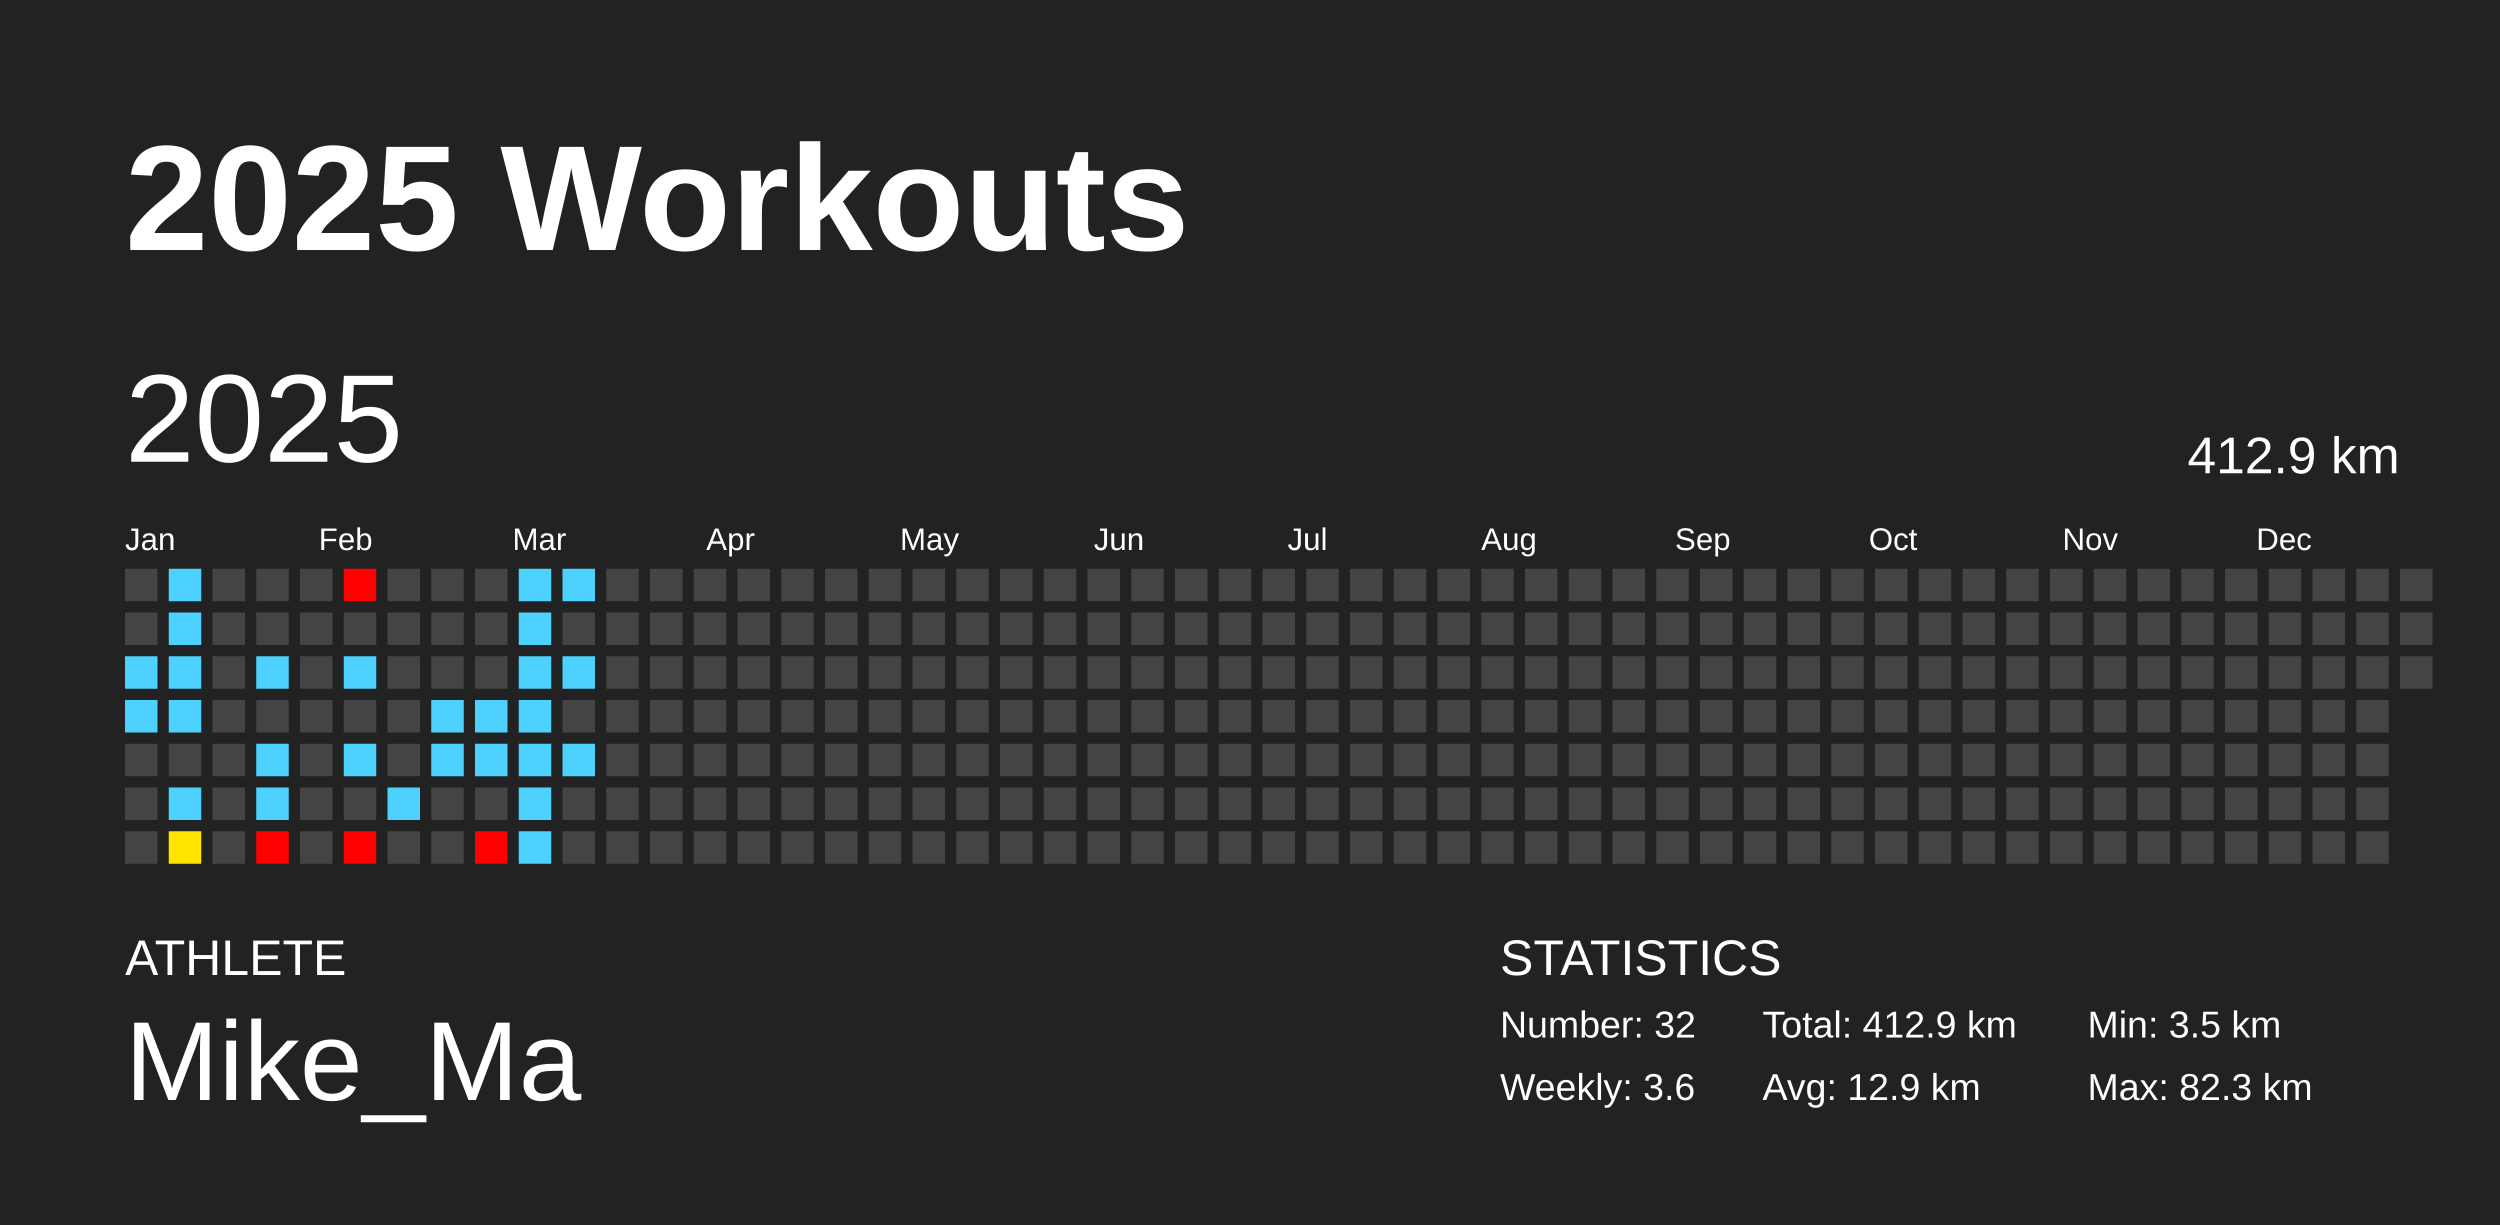
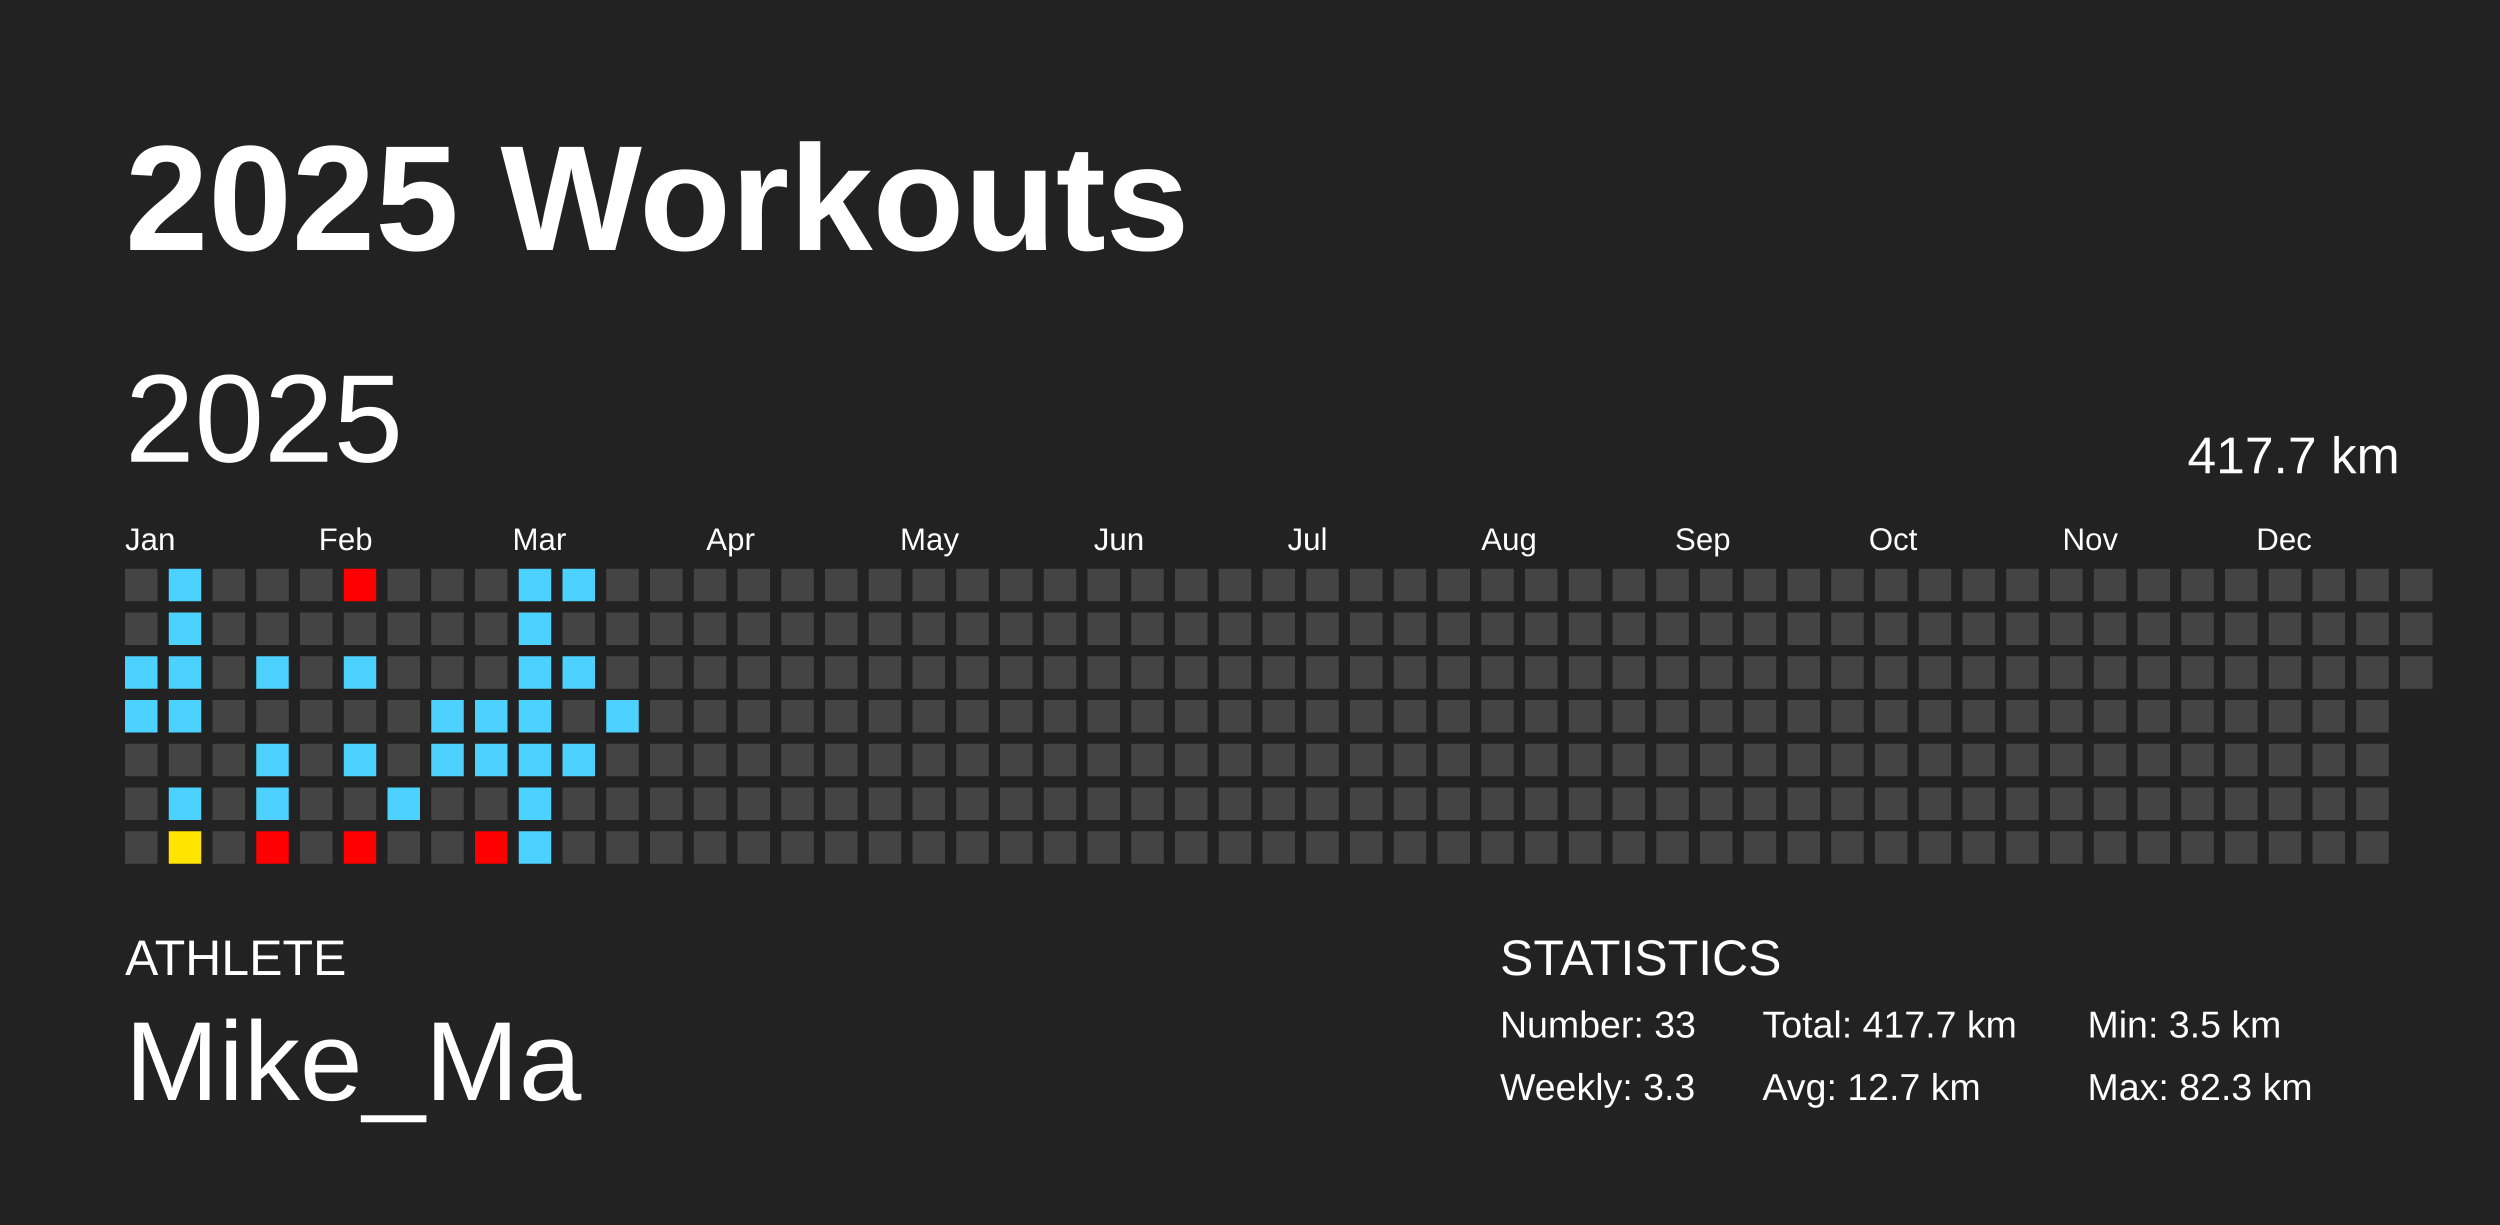
<svg xmlns="http://www.w3.org/2000/svg" baseProfile="full" height="98mm" version="1.1" viewBox="0,0,200,98" width="200mm">
  <defs />
  <rect fill="#222222" height="98" width="200" x="0" y="0" />
  <text fill="#FFFFFF" style="font-size:12px; font-family:Arial; font-weight:bold;" x="10" y="20">2025 Workouts</text>
  <text fill="#FFFFFF" style="font-size:4px; font-family:Arial" x="10" y="78">ATHLETE</text>
  <text fill="#FFFFFF" style="font-size:9px; font-family:Arial" x="10" y="88">Mike_Ma</text>
  <text fill="#FFFFFF" style="font-size:4px; font-family:Arial" x="120" y="78">STATISTICS</text>
-   <text fill="#FFFFFF" style="font-size:3px; font-family:Arial" x="120" y="83">Number: 32</text>
-   <text fill="#FFFFFF" style="font-size:3px; font-family:Arial" x="120" y="88">Weekly: 3.6</text>
-   <text fill="#FFFFFF" style="font-size:3px; font-family:Arial" x="141" y="83">Total: 412.9 km</text>
-   <text fill="#FFFFFF" style="font-size:3px; font-family:Arial" x="141" y="88">Avg: 12.9 km</text>
+   <text fill="#FFFFFF" style="font-size:3px; font-family:Arial" x="120" y="83">Number: 33</text>
+   <text fill="#FFFFFF" style="font-size:3px; font-family:Arial" x="120" y="88">Weekly: 3.3</text>
+   <text fill="#FFFFFF" style="font-size:3px; font-family:Arial" x="141" y="83">Total: 417.7 km</text>
+   <text fill="#FFFFFF" style="font-size:3px; font-family:Arial" x="141" y="88">Avg: 12.7 km</text>
  <text fill="#FFFFFF" style="font-size:3px; font-family:Arial" x="167" y="83">Min: 3.5 km</text>
  <text fill="#FFFFFF" style="font-size:3px; font-family:Arial" x="167" y="88">Max: 82.3 km</text>
  <text dominant-baseline="hanging" fill="#FFFFFF" style="font-size:10.0px; font-family:Arial;" x="10" y="30">2025</text>
-   <text dominant-baseline="hanging" fill="#FFFFFF" style="font-size:4.125px; font-family:Arial;" x="175" y="35">412.9 km</text>
+   <text dominant-baseline="hanging" fill="#FFFFFF" style="font-size:4.125px; font-family:Arial;" x="175" y="35">417.7 km</text>
  <text fill="#FFFFFF" style="font-size:2.5px; font-family:Arial" x="10.0" y="44">Jan</text>
  <text fill="#FFFFFF" style="font-size:2.5px; font-family:Arial" x="25.5" y="44">Feb</text>
  <text fill="#FFFFFF" style="font-size:2.5px; font-family:Arial" x="41.0" y="44">Mar</text>
  <text fill="#FFFFFF" style="font-size:2.5px; font-family:Arial" x="56.5" y="44">Apr</text>
  <text fill="#FFFFFF" style="font-size:2.5px; font-family:Arial" x="72.0" y="44">May</text>
  <text fill="#FFFFFF" style="font-size:2.5px; font-family:Arial" x="87.5" y="44">Jun</text>
  <text fill="#FFFFFF" style="font-size:2.5px; font-family:Arial" x="103.0" y="44">Jul</text>
  <text fill="#FFFFFF" style="font-size:2.5px; font-family:Arial" x="118.5" y="44">Aug</text>
  <text fill="#FFFFFF" style="font-size:2.5px; font-family:Arial" x="134.0" y="44">Sep</text>
  <text fill="#FFFFFF" style="font-size:2.5px; font-family:Arial" x="149.5" y="44">Oct</text>
  <text fill="#FFFFFF" style="font-size:2.5px; font-family:Arial" x="165.0" y="44">Nov</text>
  <text fill="#FFFFFF" style="font-size:2.5px; font-family:Arial" x="180.5" y="44">Dec</text>
  <rect fill="#444444" height="2.6" width="2.6" x="10.0" y="45.5" />
  <rect fill="#444444" height="2.6" width="2.6" x="10.0" y="49.0" />
  <rect fill="#4dd2ff" height="2.6" width="2.6" x="10.0" y="52.5" />
  <rect fill="#4dd2ff" height="2.6" width="2.6" x="10.0" y="56.0" />
  <rect fill="#444444" height="2.6" width="2.6" x="10.0" y="59.5" />
  <rect fill="#444444" height="2.6" width="2.6" x="10.0" y="63.0" />
  <rect fill="#444444" height="2.6" width="2.6" x="10.0" y="66.5" />
  <rect fill="#4dd2ff" height="2.6" width="2.6" x="13.5" y="45.5" />
  <rect fill="#4dd2ff" height="2.6" width="2.6" x="13.5" y="49.0" />
  <rect fill="#4dd2ff" height="2.6" width="2.6" x="13.5" y="52.5" />
  <rect fill="#4dd2ff" height="2.6" width="2.6" x="13.5" y="56.0" />
  <rect fill="#444444" height="2.6" width="2.6" x="13.5" y="59.5" />
  <rect fill="#4dd2ff" height="2.6" width="2.6" x="13.5" y="63.0" />
  <rect fill="#ffe400" height="2.6" width="2.6" x="13.5" y="66.5" />
  <rect fill="#444444" height="2.6" width="2.6" x="17.0" y="45.5" />
  <rect fill="#444444" height="2.6" width="2.6" x="17.0" y="49.0" />
  <rect fill="#444444" height="2.6" width="2.6" x="17.0" y="52.5" />
  <rect fill="#444444" height="2.6" width="2.6" x="17.0" y="56.0" />
  <rect fill="#444444" height="2.6" width="2.6" x="17.0" y="59.5" />
  <rect fill="#444444" height="2.6" width="2.6" x="17.0" y="63.0" />
  <rect fill="#444444" height="2.6" width="2.6" x="17.0" y="66.5" />
  <rect fill="#444444" height="2.6" width="2.6" x="20.5" y="45.5" />
  <rect fill="#444444" height="2.6" width="2.6" x="20.5" y="49.0" />
  <rect fill="#4dd2ff" height="2.6" width="2.6" x="20.5" y="52.5" />
  <rect fill="#444444" height="2.6" width="2.6" x="20.5" y="56.0" />
  <rect fill="#4dd2ff" height="2.6" width="2.6" x="20.5" y="59.5" />
  <rect fill="#4dd2ff" height="2.6" width="2.6" x="20.5" y="63.0" />
  <rect fill="red" height="2.6" width="2.6" x="20.5" y="66.5" />
  <rect fill="#444444" height="2.6" width="2.6" x="24.0" y="45.5" />
  <rect fill="#444444" height="2.6" width="2.6" x="24.0" y="49.0" />
  <rect fill="#444444" height="2.6" width="2.6" x="24.0" y="52.5" />
  <rect fill="#444444" height="2.6" width="2.6" x="24.0" y="56.0" />
  <rect fill="#444444" height="2.6" width="2.6" x="24.0" y="59.5" />
  <rect fill="#444444" height="2.6" width="2.6" x="24.0" y="63.0" />
  <rect fill="#444444" height="2.6" width="2.6" x="24.0" y="66.5" />
  <rect fill="red" height="2.6" width="2.6" x="27.5" y="45.5" />
  <rect fill="#444444" height="2.6" width="2.6" x="27.5" y="49.0" />
  <rect fill="#4dd2ff" height="2.6" width="2.6" x="27.5" y="52.5" />
  <rect fill="#444444" height="2.6" width="2.6" x="27.5" y="56.0" />
  <rect fill="#4dd2ff" height="2.6" width="2.6" x="27.5" y="59.5" />
  <rect fill="#444444" height="2.6" width="2.6" x="27.5" y="63.0" />
  <rect fill="red" height="2.6" width="2.6" x="27.5" y="66.5" />
  <rect fill="#444444" height="2.6" width="2.6" x="31.0" y="45.5" />
  <rect fill="#444444" height="2.6" width="2.6" x="31.0" y="49.0" />
  <rect fill="#444444" height="2.6" width="2.6" x="31.0" y="52.5" />
  <rect fill="#444444" height="2.6" width="2.6" x="31.0" y="56.0" />
  <rect fill="#444444" height="2.6" width="2.6" x="31.0" y="59.5" />
  <rect fill="#4dd2ff" height="2.6" width="2.6" x="31.0" y="63.0" />
  <rect fill="#444444" height="2.6" width="2.6" x="31.0" y="66.5" />
  <rect fill="#444444" height="2.6" width="2.6" x="34.5" y="45.5" />
  <rect fill="#444444" height="2.6" width="2.6" x="34.5" y="49.0" />
  <rect fill="#444444" height="2.6" width="2.6" x="34.5" y="52.5" />
  <rect fill="#4dd2ff" height="2.6" width="2.6" x="34.5" y="56.0" />
  <rect fill="#4dd2ff" height="2.6" width="2.6" x="34.5" y="59.5" />
  <rect fill="#444444" height="2.6" width="2.6" x="34.5" y="63.0" />
  <rect fill="#444444" height="2.6" width="2.6" x="34.5" y="66.5" />
  <rect fill="#444444" height="2.6" width="2.6" x="38.0" y="45.5" />
  <rect fill="#444444" height="2.6" width="2.6" x="38.0" y="49.0" />
  <rect fill="#444444" height="2.6" width="2.6" x="38.0" y="52.5" />
  <rect fill="#4dd2ff" height="2.6" width="2.6" x="38.0" y="56.0" />
  <rect fill="#4dd2ff" height="2.6" width="2.6" x="38.0" y="59.5" />
  <rect fill="#444444" height="2.6" width="2.6" x="38.0" y="63.0" />
  <rect fill="red" height="2.6" width="2.6" x="38.0" y="66.5" />
  <rect fill="#4dd2ff" height="2.6" width="2.6" x="41.5" y="45.5" />
  <rect fill="#4dd2ff" height="2.6" width="2.6" x="41.5" y="49.0" />
  <rect fill="#4dd2ff" height="2.6" width="2.6" x="41.5" y="52.5" />
  <rect fill="#4dd2ff" height="2.6" width="2.6" x="41.5" y="56.0" />
  <rect fill="#4dd2ff" height="2.6" width="2.6" x="41.5" y="59.5" />
  <rect fill="#4dd2ff" height="2.6" width="2.6" x="41.5" y="63.0" />
  <rect fill="#4dd2ff" height="2.6" width="2.6" x="41.5" y="66.5" />
  <rect fill="#4dd2ff" height="2.6" width="2.6" x="45.0" y="45.5" />
  <rect fill="#444444" height="2.6" width="2.6" x="45.0" y="49.0" />
  <rect fill="#4dd2ff" height="2.6" width="2.6" x="45.0" y="52.5" />
  <rect fill="#444444" height="2.6" width="2.6" x="45.0" y="56.0" />
  <rect fill="#4dd2ff" height="2.6" width="2.6" x="45.0" y="59.5" />
  <rect fill="#444444" height="2.6" width="2.6" x="45.0" y="63.0" />
  <rect fill="#444444" height="2.6" width="2.6" x="45.0" y="66.5" />
  <rect fill="#444444" height="2.6" width="2.6" x="48.5" y="45.5" />
  <rect fill="#444444" height="2.6" width="2.6" x="48.5" y="49.0" />
  <rect fill="#444444" height="2.6" width="2.6" x="48.5" y="52.5" />
-   <rect fill="#444444" height="2.6" width="2.6" x="48.5" y="56.0" />
+   <rect fill="#4dd2ff" height="2.6" width="2.6" x="48.5" y="56.0" />
  <rect fill="#444444" height="2.6" width="2.6" x="48.5" y="59.5" />
  <rect fill="#444444" height="2.6" width="2.6" x="48.5" y="63.0" />
  <rect fill="#444444" height="2.6" width="2.6" x="48.5" y="66.5" />
  <rect fill="#444444" height="2.6" width="2.6" x="52.0" y="45.5" />
  <rect fill="#444444" height="2.6" width="2.6" x="52.0" y="49.0" />
  <rect fill="#444444" height="2.6" width="2.6" x="52.0" y="52.5" />
  <rect fill="#444444" height="2.6" width="2.6" x="52.0" y="56.0" />
  <rect fill="#444444" height="2.6" width="2.6" x="52.0" y="59.5" />
  <rect fill="#444444" height="2.6" width="2.6" x="52.0" y="63.0" />
  <rect fill="#444444" height="2.6" width="2.6" x="52.0" y="66.5" />
  <rect fill="#444444" height="2.6" width="2.6" x="55.5" y="45.5" />
  <rect fill="#444444" height="2.6" width="2.6" x="55.5" y="49.0" />
  <rect fill="#444444" height="2.6" width="2.6" x="55.5" y="52.5" />
  <rect fill="#444444" height="2.6" width="2.6" x="55.5" y="56.0" />
  <rect fill="#444444" height="2.6" width="2.6" x="55.5" y="59.5" />
  <rect fill="#444444" height="2.6" width="2.6" x="55.5" y="63.0" />
  <rect fill="#444444" height="2.6" width="2.6" x="55.5" y="66.5" />
  <rect fill="#444444" height="2.6" width="2.6" x="59.0" y="45.5" />
  <rect fill="#444444" height="2.6" width="2.6" x="59.0" y="49.0" />
  <rect fill="#444444" height="2.6" width="2.6" x="59.0" y="52.5" />
  <rect fill="#444444" height="2.6" width="2.6" x="59.0" y="56.0" />
  <rect fill="#444444" height="2.6" width="2.6" x="59.0" y="59.5" />
  <rect fill="#444444" height="2.6" width="2.6" x="59.0" y="63.0" />
  <rect fill="#444444" height="2.6" width="2.6" x="59.0" y="66.5" />
  <rect fill="#444444" height="2.6" width="2.6" x="62.5" y="45.5" />
  <rect fill="#444444" height="2.6" width="2.6" x="62.5" y="49.0" />
  <rect fill="#444444" height="2.6" width="2.6" x="62.5" y="52.5" />
  <rect fill="#444444" height="2.6" width="2.6" x="62.5" y="56.0" />
  <rect fill="#444444" height="2.6" width="2.6" x="62.5" y="59.5" />
  <rect fill="#444444" height="2.6" width="2.6" x="62.5" y="63.0" />
  <rect fill="#444444" height="2.6" width="2.6" x="62.5" y="66.5" />
  <rect fill="#444444" height="2.6" width="2.6" x="66.0" y="45.5" />
  <rect fill="#444444" height="2.6" width="2.6" x="66.0" y="49.0" />
  <rect fill="#444444" height="2.6" width="2.6" x="66.0" y="52.5" />
  <rect fill="#444444" height="2.6" width="2.6" x="66.0" y="56.0" />
  <rect fill="#444444" height="2.6" width="2.6" x="66.0" y="59.5" />
  <rect fill="#444444" height="2.6" width="2.6" x="66.0" y="63.0" />
  <rect fill="#444444" height="2.6" width="2.6" x="66.0" y="66.5" />
  <rect fill="#444444" height="2.6" width="2.6" x="69.5" y="45.5" />
  <rect fill="#444444" height="2.6" width="2.6" x="69.5" y="49.0" />
  <rect fill="#444444" height="2.6" width="2.6" x="69.5" y="52.5" />
  <rect fill="#444444" height="2.6" width="2.6" x="69.5" y="56.0" />
  <rect fill="#444444" height="2.6" width="2.6" x="69.5" y="59.5" />
  <rect fill="#444444" height="2.6" width="2.6" x="69.5" y="63.0" />
  <rect fill="#444444" height="2.6" width="2.6" x="69.5" y="66.5" />
  <rect fill="#444444" height="2.6" width="2.6" x="73.0" y="45.5" />
  <rect fill="#444444" height="2.6" width="2.6" x="73.0" y="49.0" />
  <rect fill="#444444" height="2.6" width="2.6" x="73.0" y="52.5" />
  <rect fill="#444444" height="2.6" width="2.6" x="73.0" y="56.0" />
  <rect fill="#444444" height="2.6" width="2.6" x="73.0" y="59.5" />
  <rect fill="#444444" height="2.6" width="2.6" x="73.0" y="63.0" />
  <rect fill="#444444" height="2.6" width="2.6" x="73.0" y="66.5" />
  <rect fill="#444444" height="2.6" width="2.6" x="76.5" y="45.5" />
  <rect fill="#444444" height="2.6" width="2.6" x="76.5" y="49.0" />
  <rect fill="#444444" height="2.6" width="2.6" x="76.5" y="52.5" />
  <rect fill="#444444" height="2.6" width="2.6" x="76.5" y="56.0" />
  <rect fill="#444444" height="2.6" width="2.6" x="76.5" y="59.5" />
  <rect fill="#444444" height="2.6" width="2.6" x="76.5" y="63.0" />
  <rect fill="#444444" height="2.6" width="2.6" x="76.5" y="66.5" />
  <rect fill="#444444" height="2.6" width="2.6" x="80.0" y="45.5" />
  <rect fill="#444444" height="2.6" width="2.6" x="80.0" y="49.0" />
  <rect fill="#444444" height="2.6" width="2.6" x="80.0" y="52.5" />
  <rect fill="#444444" height="2.6" width="2.6" x="80.0" y="56.0" />
  <rect fill="#444444" height="2.6" width="2.6" x="80.0" y="59.5" />
  <rect fill="#444444" height="2.6" width="2.6" x="80.0" y="63.0" />
  <rect fill="#444444" height="2.6" width="2.6" x="80.0" y="66.5" />
  <rect fill="#444444" height="2.6" width="2.6" x="83.5" y="45.5" />
  <rect fill="#444444" height="2.6" width="2.6" x="83.5" y="49.0" />
  <rect fill="#444444" height="2.6" width="2.6" x="83.5" y="52.5" />
  <rect fill="#444444" height="2.6" width="2.6" x="83.5" y="56.0" />
  <rect fill="#444444" height="2.6" width="2.6" x="83.5" y="59.5" />
  <rect fill="#444444" height="2.6" width="2.6" x="83.5" y="63.0" />
  <rect fill="#444444" height="2.6" width="2.6" x="83.5" y="66.5" />
  <rect fill="#444444" height="2.6" width="2.6" x="87.0" y="45.5" />
  <rect fill="#444444" height="2.6" width="2.6" x="87.0" y="49.0" />
  <rect fill="#444444" height="2.6" width="2.6" x="87.0" y="52.5" />
  <rect fill="#444444" height="2.6" width="2.6" x="87.0" y="56.0" />
  <rect fill="#444444" height="2.6" width="2.6" x="87.0" y="59.5" />
  <rect fill="#444444" height="2.6" width="2.6" x="87.0" y="63.0" />
  <rect fill="#444444" height="2.6" width="2.6" x="87.0" y="66.5" />
  <rect fill="#444444" height="2.6" width="2.6" x="90.5" y="45.5" />
  <rect fill="#444444" height="2.6" width="2.6" x="90.5" y="49.0" />
  <rect fill="#444444" height="2.6" width="2.6" x="90.5" y="52.5" />
  <rect fill="#444444" height="2.6" width="2.6" x="90.5" y="56.0" />
  <rect fill="#444444" height="2.6" width="2.6" x="90.5" y="59.5" />
  <rect fill="#444444" height="2.6" width="2.6" x="90.5" y="63.0" />
  <rect fill="#444444" height="2.6" width="2.6" x="90.5" y="66.5" />
  <rect fill="#444444" height="2.6" width="2.6" x="94.0" y="45.5" />
  <rect fill="#444444" height="2.6" width="2.6" x="94.0" y="49.0" />
  <rect fill="#444444" height="2.6" width="2.6" x="94.0" y="52.5" />
  <rect fill="#444444" height="2.6" width="2.6" x="94.0" y="56.0" />
  <rect fill="#444444" height="2.6" width="2.6" x="94.0" y="59.5" />
  <rect fill="#444444" height="2.6" width="2.6" x="94.0" y="63.0" />
  <rect fill="#444444" height="2.6" width="2.6" x="94.0" y="66.5" />
  <rect fill="#444444" height="2.6" width="2.6" x="97.5" y="45.5" />
  <rect fill="#444444" height="2.6" width="2.6" x="97.5" y="49.0" />
  <rect fill="#444444" height="2.6" width="2.6" x="97.5" y="52.5" />
  <rect fill="#444444" height="2.6" width="2.6" x="97.5" y="56.0" />
  <rect fill="#444444" height="2.6" width="2.6" x="97.5" y="59.5" />
  <rect fill="#444444" height="2.6" width="2.6" x="97.5" y="63.0" />
  <rect fill="#444444" height="2.6" width="2.6" x="97.5" y="66.5" />
  <rect fill="#444444" height="2.6" width="2.6" x="101.0" y="45.5" />
  <rect fill="#444444" height="2.6" width="2.6" x="101.0" y="49.0" />
  <rect fill="#444444" height="2.6" width="2.6" x="101.0" y="52.5" />
  <rect fill="#444444" height="2.6" width="2.6" x="101.0" y="56.0" />
  <rect fill="#444444" height="2.6" width="2.6" x="101.0" y="59.5" />
  <rect fill="#444444" height="2.6" width="2.6" x="101.0" y="63.0" />
  <rect fill="#444444" height="2.6" width="2.6" x="101.0" y="66.5" />
  <rect fill="#444444" height="2.6" width="2.6" x="104.5" y="45.5" />
  <rect fill="#444444" height="2.6" width="2.6" x="104.5" y="49.0" />
  <rect fill="#444444" height="2.6" width="2.6" x="104.5" y="52.5" />
  <rect fill="#444444" height="2.6" width="2.6" x="104.5" y="56.0" />
  <rect fill="#444444" height="2.6" width="2.6" x="104.5" y="59.5" />
  <rect fill="#444444" height="2.6" width="2.6" x="104.5" y="63.0" />
  <rect fill="#444444" height="2.6" width="2.6" x="104.5" y="66.5" />
  <rect fill="#444444" height="2.6" width="2.6" x="108.0" y="45.5" />
  <rect fill="#444444" height="2.6" width="2.6" x="108.0" y="49.0" />
  <rect fill="#444444" height="2.6" width="2.6" x="108.0" y="52.5" />
  <rect fill="#444444" height="2.6" width="2.6" x="108.0" y="56.0" />
  <rect fill="#444444" height="2.6" width="2.6" x="108.0" y="59.5" />
  <rect fill="#444444" height="2.6" width="2.6" x="108.0" y="63.0" />
  <rect fill="#444444" height="2.6" width="2.6" x="108.0" y="66.5" />
  <rect fill="#444444" height="2.6" width="2.6" x="111.5" y="45.5" />
  <rect fill="#444444" height="2.6" width="2.6" x="111.5" y="49.0" />
  <rect fill="#444444" height="2.6" width="2.6" x="111.5" y="52.5" />
  <rect fill="#444444" height="2.6" width="2.6" x="111.5" y="56.0" />
  <rect fill="#444444" height="2.6" width="2.6" x="111.5" y="59.5" />
  <rect fill="#444444" height="2.6" width="2.6" x="111.5" y="63.0" />
  <rect fill="#444444" height="2.6" width="2.6" x="111.5" y="66.5" />
  <rect fill="#444444" height="2.6" width="2.6" x="115.0" y="45.5" />
  <rect fill="#444444" height="2.6" width="2.6" x="115.0" y="49.0" />
  <rect fill="#444444" height="2.6" width="2.6" x="115.0" y="52.5" />
  <rect fill="#444444" height="2.6" width="2.6" x="115.0" y="56.0" />
  <rect fill="#444444" height="2.6" width="2.6" x="115.0" y="59.5" />
  <rect fill="#444444" height="2.6" width="2.6" x="115.0" y="63.0" />
  <rect fill="#444444" height="2.6" width="2.6" x="115.0" y="66.5" />
  <rect fill="#444444" height="2.6" width="2.6" x="118.5" y="45.5" />
  <rect fill="#444444" height="2.6" width="2.6" x="118.5" y="49.0" />
  <rect fill="#444444" height="2.6" width="2.6" x="118.5" y="52.5" />
  <rect fill="#444444" height="2.6" width="2.6" x="118.5" y="56.0" />
  <rect fill="#444444" height="2.6" width="2.6" x="118.5" y="59.5" />
  <rect fill="#444444" height="2.6" width="2.6" x="118.5" y="63.0" />
  <rect fill="#444444" height="2.6" width="2.6" x="118.5" y="66.5" />
  <rect fill="#444444" height="2.6" width="2.6" x="122.0" y="45.5" />
  <rect fill="#444444" height="2.6" width="2.6" x="122.0" y="49.0" />
  <rect fill="#444444" height="2.6" width="2.6" x="122.0" y="52.5" />
  <rect fill="#444444" height="2.6" width="2.6" x="122.0" y="56.0" />
  <rect fill="#444444" height="2.6" width="2.6" x="122.0" y="59.5" />
  <rect fill="#444444" height="2.6" width="2.6" x="122.0" y="63.0" />
  <rect fill="#444444" height="2.6" width="2.6" x="122.0" y="66.5" />
  <rect fill="#444444" height="2.6" width="2.6" x="125.5" y="45.5" />
  <rect fill="#444444" height="2.6" width="2.6" x="125.5" y="49.0" />
  <rect fill="#444444" height="2.6" width="2.6" x="125.5" y="52.5" />
  <rect fill="#444444" height="2.6" width="2.6" x="125.5" y="56.0" />
  <rect fill="#444444" height="2.6" width="2.6" x="125.5" y="59.5" />
  <rect fill="#444444" height="2.6" width="2.6" x="125.5" y="63.0" />
  <rect fill="#444444" height="2.6" width="2.6" x="125.5" y="66.5" />
  <rect fill="#444444" height="2.6" width="2.6" x="129.0" y="45.5" />
  <rect fill="#444444" height="2.6" width="2.6" x="129.0" y="49.0" />
  <rect fill="#444444" height="2.6" width="2.6" x="129.0" y="52.5" />
  <rect fill="#444444" height="2.6" width="2.6" x="129.0" y="56.0" />
  <rect fill="#444444" height="2.6" width="2.6" x="129.0" y="59.5" />
  <rect fill="#444444" height="2.6" width="2.6" x="129.0" y="63.0" />
  <rect fill="#444444" height="2.6" width="2.6" x="129.0" y="66.5" />
  <rect fill="#444444" height="2.6" width="2.6" x="132.5" y="45.5" />
  <rect fill="#444444" height="2.6" width="2.6" x="132.5" y="49.0" />
  <rect fill="#444444" height="2.6" width="2.6" x="132.5" y="52.5" />
  <rect fill="#444444" height="2.6" width="2.6" x="132.5" y="56.0" />
  <rect fill="#444444" height="2.6" width="2.6" x="132.5" y="59.5" />
  <rect fill="#444444" height="2.6" width="2.6" x="132.5" y="63.0" />
  <rect fill="#444444" height="2.6" width="2.6" x="132.5" y="66.5" />
  <rect fill="#444444" height="2.6" width="2.6" x="136.0" y="45.5" />
  <rect fill="#444444" height="2.6" width="2.6" x="136.0" y="49.0" />
  <rect fill="#444444" height="2.6" width="2.6" x="136.0" y="52.5" />
  <rect fill="#444444" height="2.6" width="2.6" x="136.0" y="56.0" />
  <rect fill="#444444" height="2.6" width="2.6" x="136.0" y="59.5" />
  <rect fill="#444444" height="2.6" width="2.6" x="136.0" y="63.0" />
  <rect fill="#444444" height="2.6" width="2.6" x="136.0" y="66.5" />
  <rect fill="#444444" height="2.6" width="2.6" x="139.5" y="45.5" />
  <rect fill="#444444" height="2.6" width="2.6" x="139.5" y="49.0" />
  <rect fill="#444444" height="2.6" width="2.6" x="139.5" y="52.5" />
  <rect fill="#444444" height="2.6" width="2.6" x="139.5" y="56.0" />
  <rect fill="#444444" height="2.6" width="2.6" x="139.5" y="59.5" />
  <rect fill="#444444" height="2.6" width="2.6" x="139.5" y="63.0" />
  <rect fill="#444444" height="2.6" width="2.6" x="139.5" y="66.5" />
  <rect fill="#444444" height="2.6" width="2.6" x="143.0" y="45.5" />
  <rect fill="#444444" height="2.6" width="2.6" x="143.0" y="49.0" />
  <rect fill="#444444" height="2.6" width="2.6" x="143.0" y="52.5" />
  <rect fill="#444444" height="2.6" width="2.6" x="143.0" y="56.0" />
  <rect fill="#444444" height="2.6" width="2.6" x="143.0" y="59.5" />
  <rect fill="#444444" height="2.6" width="2.6" x="143.0" y="63.0" />
  <rect fill="#444444" height="2.6" width="2.6" x="143.0" y="66.5" />
  <rect fill="#444444" height="2.6" width="2.6" x="146.5" y="45.5" />
  <rect fill="#444444" height="2.6" width="2.6" x="146.5" y="49.0" />
  <rect fill="#444444" height="2.6" width="2.6" x="146.5" y="52.5" />
  <rect fill="#444444" height="2.6" width="2.6" x="146.5" y="56.0" />
  <rect fill="#444444" height="2.6" width="2.6" x="146.5" y="59.5" />
  <rect fill="#444444" height="2.6" width="2.6" x="146.5" y="63.0" />
  <rect fill="#444444" height="2.6" width="2.6" x="146.5" y="66.5" />
  <rect fill="#444444" height="2.6" width="2.6" x="150.0" y="45.5" />
  <rect fill="#444444" height="2.6" width="2.6" x="150.0" y="49.0" />
  <rect fill="#444444" height="2.6" width="2.6" x="150.0" y="52.5" />
  <rect fill="#444444" height="2.6" width="2.6" x="150.0" y="56.0" />
  <rect fill="#444444" height="2.6" width="2.6" x="150.0" y="59.5" />
  <rect fill="#444444" height="2.6" width="2.6" x="150.0" y="63.0" />
  <rect fill="#444444" height="2.6" width="2.6" x="150.0" y="66.5" />
  <rect fill="#444444" height="2.6" width="2.6" x="153.5" y="45.5" />
  <rect fill="#444444" height="2.6" width="2.6" x="153.5" y="49.0" />
  <rect fill="#444444" height="2.6" width="2.6" x="153.5" y="52.5" />
  <rect fill="#444444" height="2.6" width="2.6" x="153.5" y="56.0" />
  <rect fill="#444444" height="2.6" width="2.6" x="153.5" y="59.5" />
  <rect fill="#444444" height="2.6" width="2.6" x="153.5" y="63.0" />
  <rect fill="#444444" height="2.6" width="2.6" x="153.5" y="66.5" />
  <rect fill="#444444" height="2.6" width="2.6" x="157.0" y="45.5" />
  <rect fill="#444444" height="2.6" width="2.6" x="157.0" y="49.0" />
  <rect fill="#444444" height="2.6" width="2.6" x="157.0" y="52.5" />
  <rect fill="#444444" height="2.6" width="2.6" x="157.0" y="56.0" />
  <rect fill="#444444" height="2.6" width="2.6" x="157.0" y="59.5" />
  <rect fill="#444444" height="2.6" width="2.6" x="157.0" y="63.0" />
  <rect fill="#444444" height="2.6" width="2.6" x="157.0" y="66.5" />
  <rect fill="#444444" height="2.6" width="2.6" x="160.5" y="45.5" />
  <rect fill="#444444" height="2.6" width="2.6" x="160.5" y="49.0" />
  <rect fill="#444444" height="2.6" width="2.6" x="160.5" y="52.5" />
  <rect fill="#444444" height="2.6" width="2.6" x="160.5" y="56.0" />
  <rect fill="#444444" height="2.6" width="2.6" x="160.5" y="59.5" />
  <rect fill="#444444" height="2.6" width="2.6" x="160.5" y="63.0" />
  <rect fill="#444444" height="2.6" width="2.6" x="160.5" y="66.5" />
  <rect fill="#444444" height="2.6" width="2.6" x="164.0" y="45.5" />
  <rect fill="#444444" height="2.6" width="2.6" x="164.0" y="49.0" />
  <rect fill="#444444" height="2.6" width="2.6" x="164.0" y="52.5" />
  <rect fill="#444444" height="2.6" width="2.6" x="164.0" y="56.0" />
  <rect fill="#444444" height="2.6" width="2.6" x="164.0" y="59.5" />
  <rect fill="#444444" height="2.6" width="2.6" x="164.0" y="63.0" />
  <rect fill="#444444" height="2.6" width="2.6" x="164.0" y="66.5" />
  <rect fill="#444444" height="2.6" width="2.6" x="167.5" y="45.5" />
  <rect fill="#444444" height="2.6" width="2.6" x="167.5" y="49.0" />
  <rect fill="#444444" height="2.6" width="2.6" x="167.5" y="52.5" />
  <rect fill="#444444" height="2.6" width="2.6" x="167.5" y="56.0" />
  <rect fill="#444444" height="2.6" width="2.6" x="167.5" y="59.5" />
  <rect fill="#444444" height="2.6" width="2.6" x="167.5" y="63.0" />
  <rect fill="#444444" height="2.6" width="2.6" x="167.5" y="66.5" />
  <rect fill="#444444" height="2.6" width="2.6" x="171.0" y="45.5" />
  <rect fill="#444444" height="2.6" width="2.6" x="171.0" y="49.0" />
  <rect fill="#444444" height="2.6" width="2.6" x="171.0" y="52.5" />
  <rect fill="#444444" height="2.6" width="2.6" x="171.0" y="56.0" />
  <rect fill="#444444" height="2.6" width="2.6" x="171.0" y="59.5" />
  <rect fill="#444444" height="2.6" width="2.6" x="171.0" y="63.0" />
  <rect fill="#444444" height="2.6" width="2.6" x="171.0" y="66.5" />
  <rect fill="#444444" height="2.6" width="2.6" x="174.5" y="45.5" />
  <rect fill="#444444" height="2.6" width="2.6" x="174.5" y="49.0" />
  <rect fill="#444444" height="2.6" width="2.6" x="174.5" y="52.5" />
  <rect fill="#444444" height="2.6" width="2.6" x="174.5" y="56.0" />
  <rect fill="#444444" height="2.6" width="2.6" x="174.5" y="59.5" />
  <rect fill="#444444" height="2.6" width="2.6" x="174.5" y="63.0" />
  <rect fill="#444444" height="2.6" width="2.6" x="174.5" y="66.5" />
  <rect fill="#444444" height="2.6" width="2.6" x="178.0" y="45.5" />
  <rect fill="#444444" height="2.6" width="2.6" x="178.0" y="49.0" />
  <rect fill="#444444" height="2.6" width="2.6" x="178.0" y="52.5" />
  <rect fill="#444444" height="2.6" width="2.6" x="178.0" y="56.0" />
  <rect fill="#444444" height="2.6" width="2.6" x="178.0" y="59.5" />
  <rect fill="#444444" height="2.6" width="2.6" x="178.0" y="63.0" />
  <rect fill="#444444" height="2.6" width="2.6" x="178.0" y="66.5" />
  <rect fill="#444444" height="2.6" width="2.6" x="181.5" y="45.5" />
  <rect fill="#444444" height="2.6" width="2.6" x="181.5" y="49.0" />
  <rect fill="#444444" height="2.6" width="2.6" x="181.5" y="52.5" />
  <rect fill="#444444" height="2.6" width="2.6" x="181.5" y="56.0" />
  <rect fill="#444444" height="2.6" width="2.6" x="181.5" y="59.5" />
  <rect fill="#444444" height="2.6" width="2.6" x="181.5" y="63.0" />
  <rect fill="#444444" height="2.6" width="2.6" x="181.5" y="66.5" />
  <rect fill="#444444" height="2.6" width="2.6" x="185.0" y="45.5" />
  <rect fill="#444444" height="2.6" width="2.6" x="185.0" y="49.0" />
  <rect fill="#444444" height="2.6" width="2.6" x="185.0" y="52.5" />
  <rect fill="#444444" height="2.6" width="2.6" x="185.0" y="56.0" />
  <rect fill="#444444" height="2.6" width="2.6" x="185.0" y="59.5" />
  <rect fill="#444444" height="2.6" width="2.6" x="185.0" y="63.0" />
  <rect fill="#444444" height="2.6" width="2.6" x="185.0" y="66.5" />
  <rect fill="#444444" height="2.6" width="2.6" x="188.5" y="45.5" />
  <rect fill="#444444" height="2.6" width="2.6" x="188.5" y="49.0" />
  <rect fill="#444444" height="2.6" width="2.6" x="188.5" y="52.5" />
  <rect fill="#444444" height="2.6" width="2.6" x="188.5" y="56.0" />
  <rect fill="#444444" height="2.6" width="2.6" x="188.5" y="59.5" />
  <rect fill="#444444" height="2.6" width="2.6" x="188.5" y="63.0" />
  <rect fill="#444444" height="2.6" width="2.6" x="188.5" y="66.5" />
  <rect fill="#444444" height="2.6" width="2.6" x="192.0" y="45.5" />
  <rect fill="#444444" height="2.6" width="2.6" x="192.0" y="49.0" />
  <rect fill="#444444" height="2.6" width="2.6" x="192.0" y="52.5" />
</svg>
